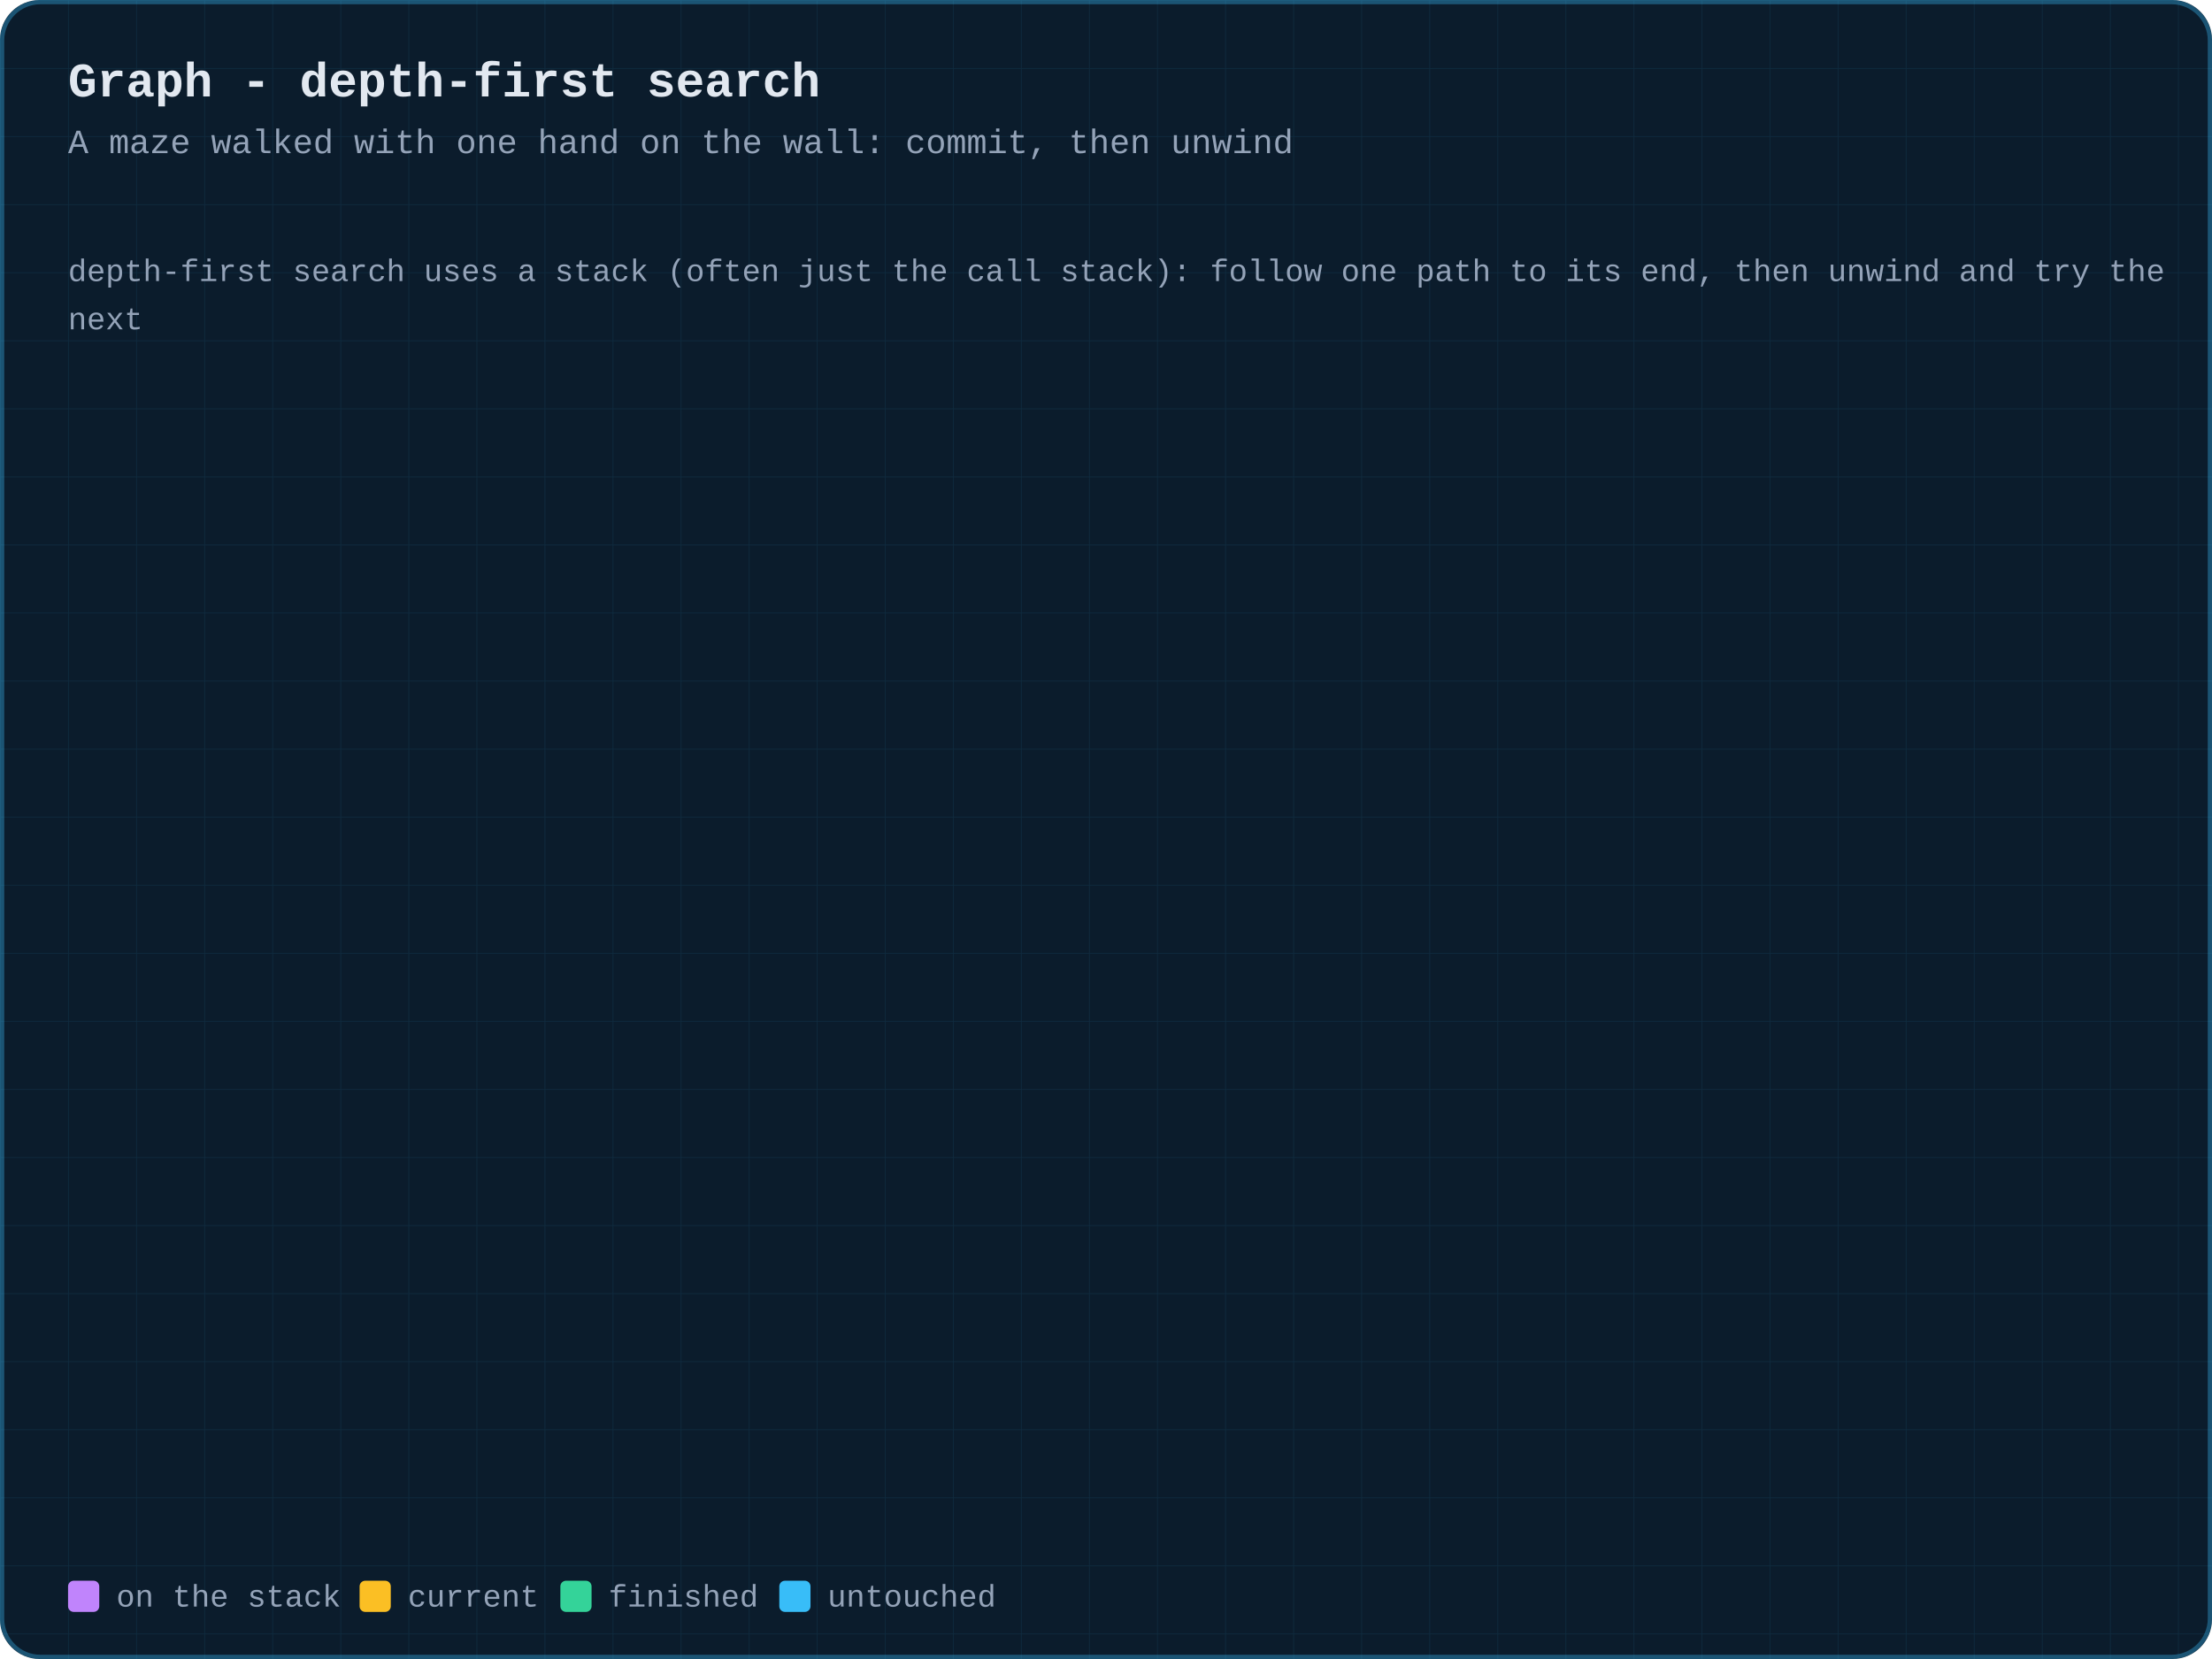
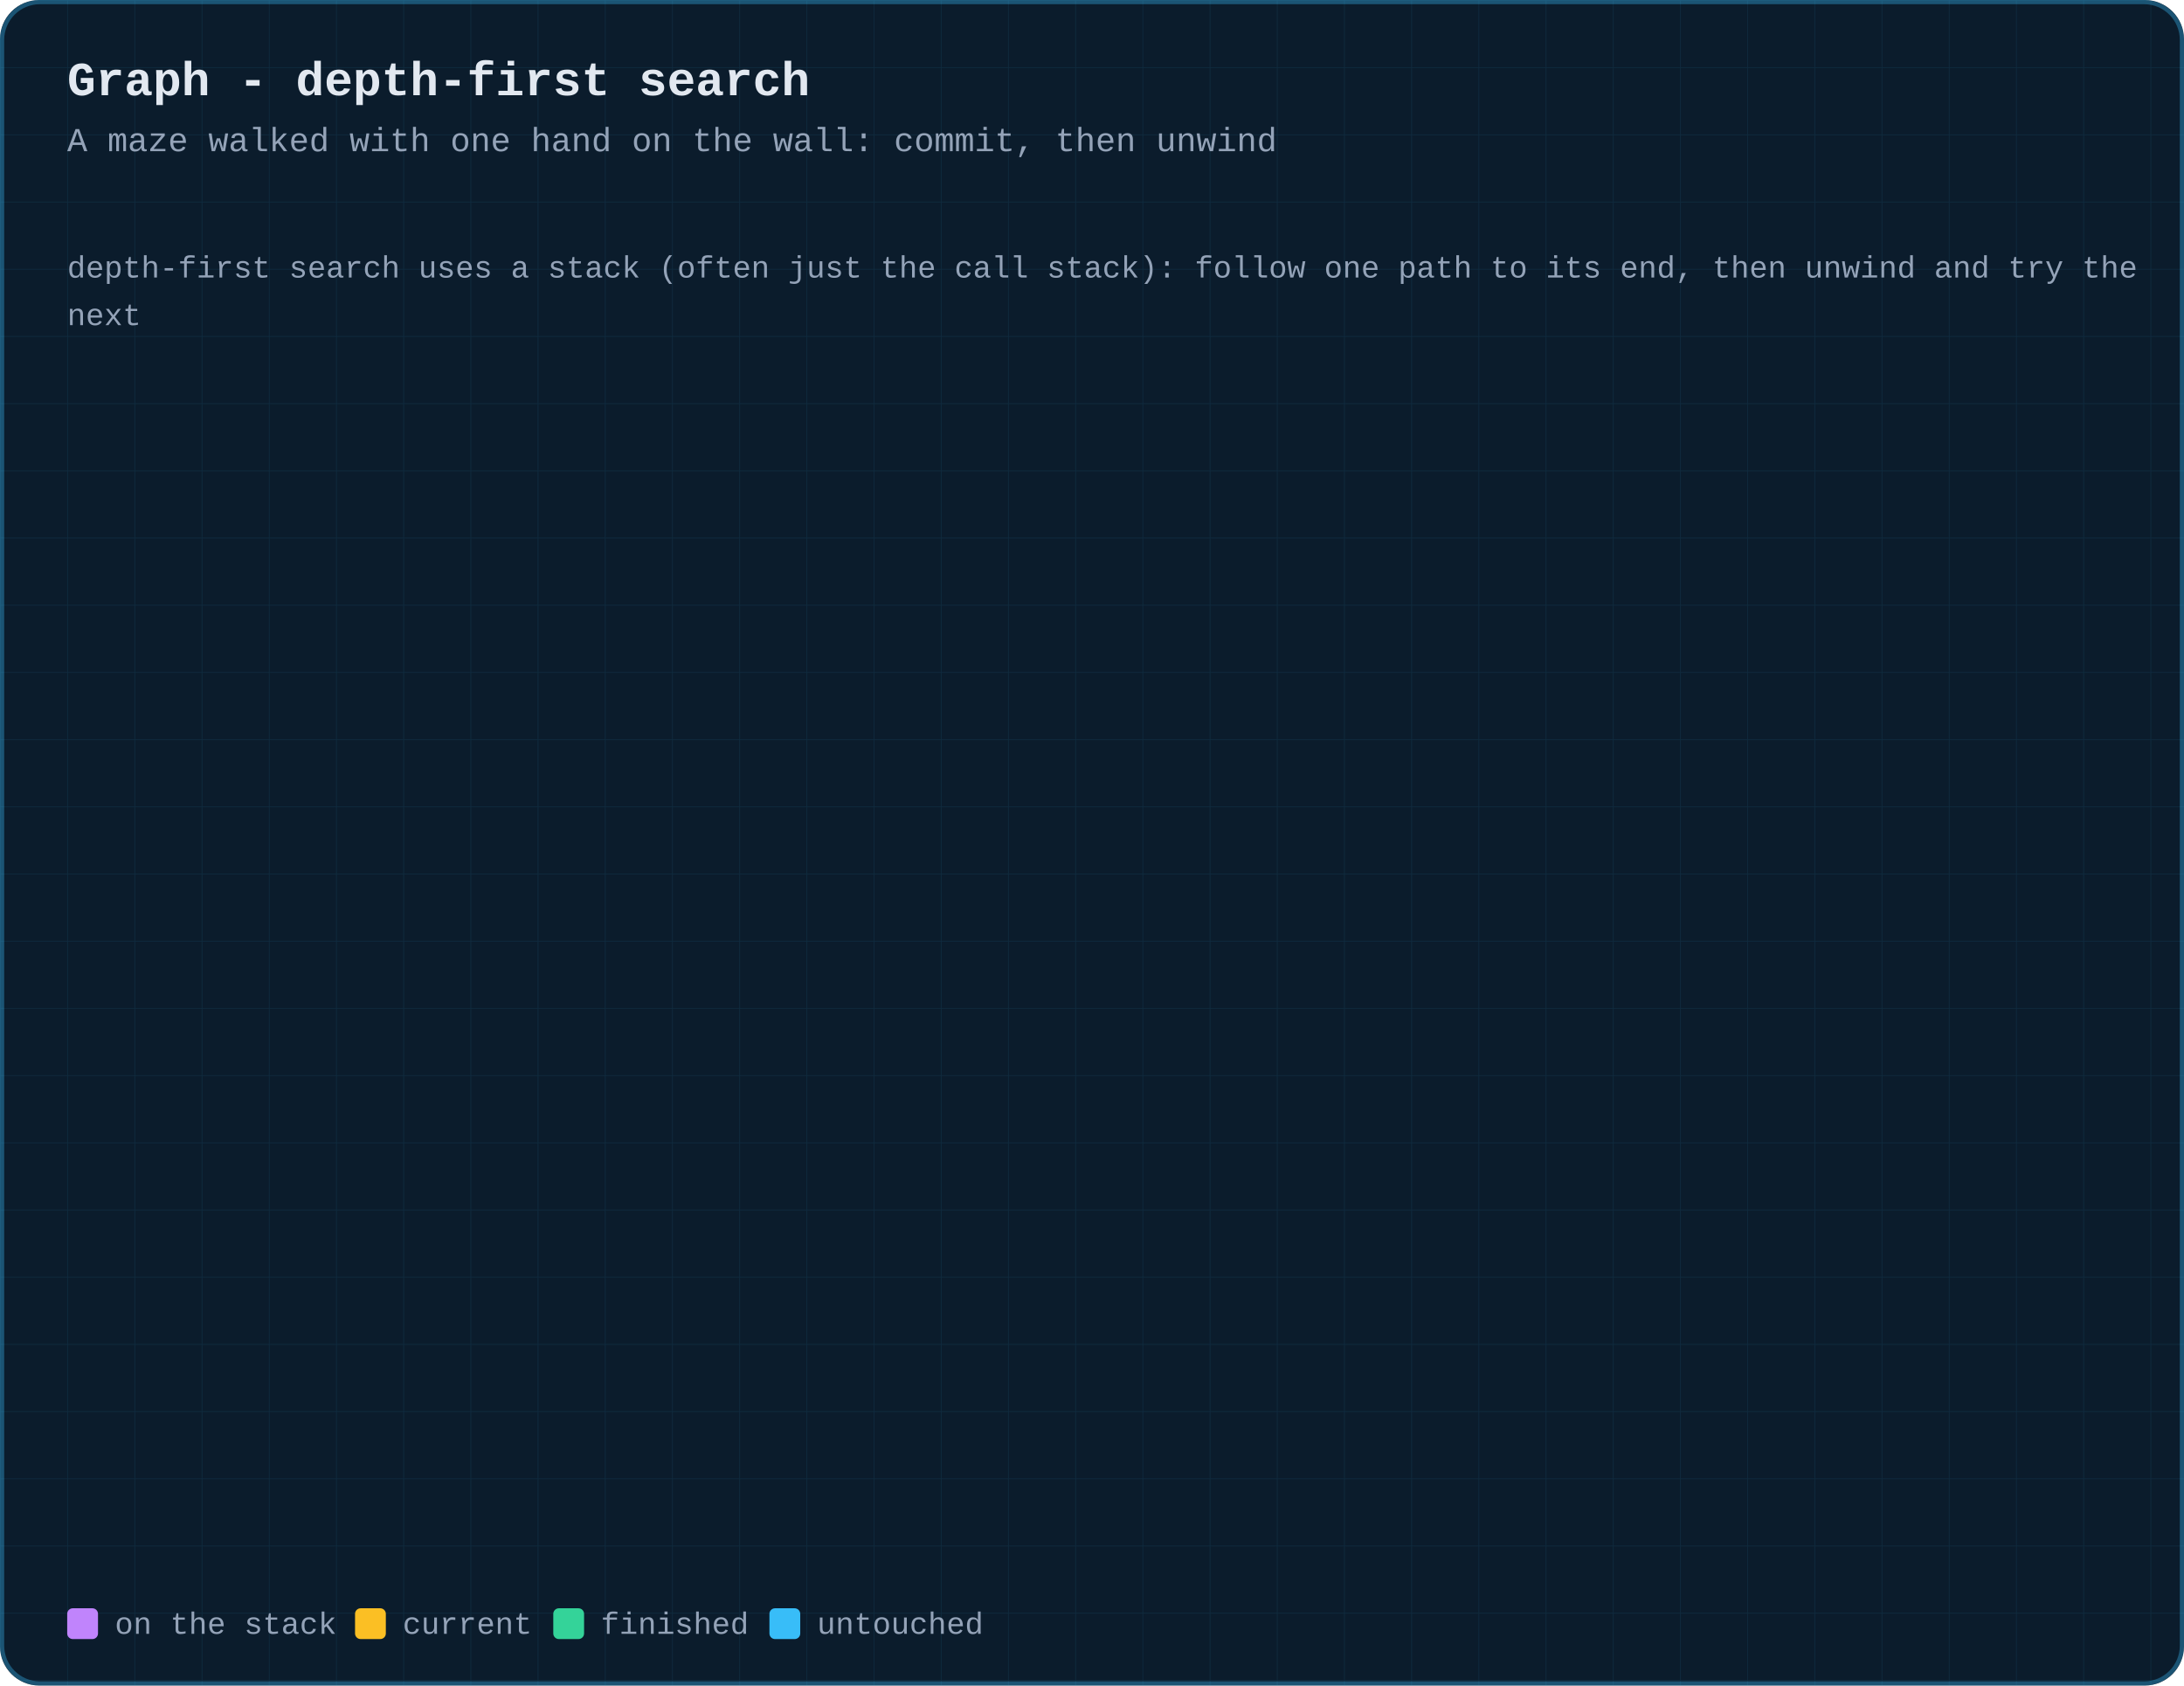
- <svg xmlns="http://www.w3.org/2000/svg" viewBox="0 0 780 585" width="780" height="585" role="img" aria-label="Animation: depth-first search diving down one branch and backtracking via a stack">
+ <svg xmlns="http://www.w3.org/2000/svg" viewBox="0 0 780 602" width="780" height="602" role="img" aria-label="Animation: depth-first search diving down one branch and backtracking via a stack">
  <defs>
    <pattern id="g" width="24" height="24" patternUnits="userSpaceOnUse">
      <path d="M24 0H0V24" fill="none" stroke="#38bdf8" stroke-width="0.5" opacity="0.09" />
    </pattern>
    <marker id="ar" viewBox="0 0 10 10" refX="9" refY="5" markerWidth="6" markerHeight="6" orient="auto-start-reverse">
      <path d="M0 0 L10 5 L0 10 z" fill="#38bdf8" />
    </marker>
    <marker id="ara" viewBox="0 0 10 10" refX="9" refY="5" markerWidth="6" markerHeight="6" orient="auto-start-reverse">
      <path d="M0 0 L10 5 L0 10 z" fill="#fbbf24" />
    </marker>
    <marker id="arg" viewBox="0 0 10 10" refX="9" refY="5" markerWidth="6" markerHeight="6" orient="auto-start-reverse">
      <path d="M0 0 L10 5 L0 10 z" fill="#34d399" />
    </marker>
  </defs>
  <style>
  text{font-family:ui-monospace, SFMono-Regular, Menlo, Consolas, 'Liberation Mono', monospace;dominant-baseline:middle}
  .title{fill:#e2e8f0;font-size:17px;font-weight:700;dominant-baseline:auto}
  .sub{fill:#94a3b8;font-size:12px;dominant-baseline:auto}
  .lbl{fill:#94a3b8;font-size:11px;text-anchor:middle}
  .lbl-l{fill:#94a3b8;font-size:11px}
  .val{fill:#e2e8f0;font-size:16px;text-anchor:middle;font-weight:600}
  .idx{fill:#64748b;font-size:10px;text-anchor:middle}
  .cell{fill:#0f2438;stroke:#38bdf8;stroke-width:1.5;rx:4}
  .step{fill:#fbbf24;font-size:12px;font-weight:700}
  .edge{stroke:#38bdf8;stroke-width:1.6;fill:none}
  .frm{opacity:0}
  #fr0{animation:fk0 12s infinite}
  @keyframes fk0{0%{opacity:1} 20.39%{opacity:1} 20.4%{opacity:0} 100%{opacity:0}}
  #fr1{animation:fk1 12s infinite}
  @keyframes fk1{0%{opacity:0} 20.39%{opacity:0} 20.4%{opacity:1} 36.79%{opacity:1} 36.8%{opacity:0} 100%{opacity:0}}
  #fr2{animation:fk2 12s infinite}
  @keyframes fk2{0%{opacity:0} 36.79%{opacity:0} 36.8%{opacity:1} 53.19%{opacity:1} 53.2%{opacity:0} 100%{opacity:0}}
  #fr3{animation:fk3 12s infinite}
  @keyframes fk3{0%{opacity:0} 53.19%{opacity:0} 53.2%{opacity:1} 69.59%{opacity:1} 69.6%{opacity:0} 100%{opacity:0}}
  #fr4{animation:fk4 12s infinite}
  @keyframes fk4{0%{opacity:0} 69.59%{opacity:0} 69.6%{opacity:1} 100%{opacity:1}}

  </style>
-   <rect x="0" y="0" width="780" height="585" rx="14" fill="#0b1c2c" />
-   <rect x="0" y="0" width="780" height="585" rx="14" fill="url(#g)" />
-   <rect x="0.75" y="0.75" width="778.5" height="583.5" rx="13.5" fill="none" stroke="#38bdf8" stroke-width="1.5" opacity="0.35" />
+   <rect x="0" y="0" width="780" height="602" rx="14" fill="#0b1c2c" />
+   <rect x="0" y="0" width="780" height="602" rx="14" fill="url(#g)" />
+   <rect x="0.75" y="0.75" width="778.5" height="600.5" rx="13.5" fill="none" stroke="#38bdf8" stroke-width="1.5" opacity="0.35" />
  <text class="title" x="24" y="34">Graph - depth-first search</text>
  <text class="sub" x="24" y="54">A maze walked with one hand on the wall: commit, then unwind</text>
  <text class="lbl-l hdrline" x="24" y="96">
    <tspan x="24" dy="0">depth-first search uses a stack (often just the call stack): follow one path to its end, then unwind and try the</tspan>
    <tspan x="24" dy="17">next</tspan>
  </text>
-   <g transform="translate(0,17.4)">
+   <g transform="translate(0,34.4)">
    <g id="fr0" class="frm">
      <line x1="142.2" y1="278.5" x2="247.8" y2="223.5" stroke="#38bdf8" stroke-width="1.5" opacity="0.4" />
      <line x1="141.4" y1="302.9" x2="248.6" y2="367.1" stroke="#38bdf8" stroke-width="1.5" opacity="0.4" />
      <line x1="294.3" y1="205.9" x2="405.7" y2="178.1" stroke="#38bdf8" stroke-width="1.5" opacity="0.4" />
      <line x1="292.1" y1="223.6" x2="407.9" y2="284.4" stroke="#38bdf8" stroke-width="1.5" opacity="0.4" />
      <line x1="292.1" y1="368.4" x2="407.9" y2="307.6" stroke="#38bdf8" stroke-width="1.5" opacity="0.4" />
      <line x1="294.3" y1="386.1" x2="405.7" y2="413.9" stroke="#38bdf8" stroke-width="1.5" opacity="0.4" />
      <line x1="449.8" y1="187.3" x2="570.2" y2="280.7" stroke="#38bdf8" stroke-width="1.5" opacity="0.4" />
      <line x1="455.0" y1="296.0" x2="565.0" y2="296.0" stroke="#38bdf8" stroke-width="1.5" opacity="0.4" />
      <line x1="449.8" y1="404.7" x2="570.2" y2="311.3" stroke="#38bdf8" stroke-width="1.5" opacity="0.4" />
      <circle cx="120" cy="290" r="25" fill="#12303f" stroke="#fbbf24" stroke-width="2.4" />
      <text x="120" y="291" font-size="15" font-weight="600" fill="#fbbf24" text-anchor="middle" dominant-baseline="middle">A</text>
      <circle cx="270" cy="212" r="25" fill="#0f2438" stroke="#38bdf8" stroke-width="2.4" />
      <text x="270" y="213" font-size="15" font-weight="600" fill="#e2e8f0" text-anchor="middle" dominant-baseline="middle">B</text>
      <circle cx="270" cy="380" r="25" fill="#0f2438" stroke="#38bdf8" stroke-width="2.4" />
      <text x="270" y="381" font-size="15" font-weight="600" fill="#e2e8f0" text-anchor="middle" dominant-baseline="middle">C</text>
      <circle cx="430" cy="172" r="25" fill="#0f2438" stroke="#38bdf8" stroke-width="2.4" />
      <text x="430" y="173" font-size="15" font-weight="600" fill="#e2e8f0" text-anchor="middle" dominant-baseline="middle">D</text>
      <circle cx="430" cy="296" r="25" fill="#0f2438" stroke="#38bdf8" stroke-width="2.4" />
      <text x="430" y="297" font-size="15" font-weight="600" fill="#e2e8f0" text-anchor="middle" dominant-baseline="middle">E</text>
      <circle cx="430" cy="420" r="25" fill="#0f2438" stroke="#38bdf8" stroke-width="2.4" />
      <text x="430" y="421" font-size="15" font-weight="600" fill="#e2e8f0" text-anchor="middle" dominant-baseline="middle">F</text>
      <circle cx="590" cy="296" r="25" fill="#0f2438" stroke="#38bdf8" stroke-width="2.4" />
      <text x="590" y="297" font-size="15" font-weight="600" fill="#e2e8f0" text-anchor="middle" dominant-baseline="middle">G</text>
      <text x="24" y="491" font-size="12" fill="#94a3b8">stack (LIFO)</text>
      <rect x="150" y="474" width="42" height="34" rx="4" fill="#0f2438" stroke="#c084fc" stroke-width="1.8" />
      <text x="171" y="491" font-size="14" fill="#c084fc" text-anchor="middle" dominant-baseline="middle">A</text>
      <text class="step" x="24" y="118">start at A and commit to one direction</text>
    </g>
    <g id="fr1" class="frm">
      <line x1="142.2" y1="278.5" x2="247.8" y2="223.5" stroke="#34d399" stroke-width="2.8" opacity="1" />
      <line x1="141.4" y1="302.9" x2="248.6" y2="367.1" stroke="#38bdf8" stroke-width="1.5" opacity="0.4" />
      <line x1="294.3" y1="205.9" x2="405.7" y2="178.1" stroke="#34d399" stroke-width="2.8" opacity="1" />
      <line x1="292.1" y1="223.6" x2="407.9" y2="284.4" stroke="#38bdf8" stroke-width="1.5" opacity="0.4" />
      <line x1="292.1" y1="368.4" x2="407.9" y2="307.6" stroke="#38bdf8" stroke-width="1.5" opacity="0.4" />
      <line x1="294.3" y1="386.1" x2="405.7" y2="413.9" stroke="#38bdf8" stroke-width="1.5" opacity="0.4" />
      <line x1="449.8" y1="187.3" x2="570.2" y2="280.7" stroke="#38bdf8" stroke-width="1.5" opacity="0.4" />
      <line x1="455.0" y1="296.0" x2="565.0" y2="296.0" stroke="#38bdf8" stroke-width="1.5" opacity="0.4" />
      <line x1="449.8" y1="404.7" x2="570.2" y2="311.3" stroke="#38bdf8" stroke-width="1.5" opacity="0.4" />
      <circle cx="120" cy="290" r="25" fill="#12303f" stroke="#c084fc" stroke-width="2.4" />
      <text x="120" y="291" font-size="15" font-weight="600" fill="#c084fc" text-anchor="middle" dominant-baseline="middle">A</text>
      <circle cx="270" cy="212" r="25" fill="#12303f" stroke="#c084fc" stroke-width="2.4" />
      <text x="270" y="213" font-size="15" font-weight="600" fill="#c084fc" text-anchor="middle" dominant-baseline="middle">B</text>
      <circle cx="270" cy="380" r="25" fill="#0f2438" stroke="#38bdf8" stroke-width="2.4" />
      <text x="270" y="381" font-size="15" font-weight="600" fill="#e2e8f0" text-anchor="middle" dominant-baseline="middle">C</text>
      <circle cx="430" cy="172" r="25" fill="#12303f" stroke="#fbbf24" stroke-width="2.4" />
      <text x="430" y="173" font-size="15" font-weight="600" fill="#fbbf24" text-anchor="middle" dominant-baseline="middle">D</text>
      <circle cx="430" cy="296" r="25" fill="#0f2438" stroke="#38bdf8" stroke-width="2.4" />
      <text x="430" y="297" font-size="15" font-weight="600" fill="#e2e8f0" text-anchor="middle" dominant-baseline="middle">E</text>
      <circle cx="430" cy="420" r="25" fill="#0f2438" stroke="#38bdf8" stroke-width="2.4" />
      <text x="430" y="421" font-size="15" font-weight="600" fill="#e2e8f0" text-anchor="middle" dominant-baseline="middle">F</text>
      <circle cx="590" cy="296" r="25" fill="#0f2438" stroke="#38bdf8" stroke-width="2.4" />
      <text x="590" y="297" font-size="15" font-weight="600" fill="#e2e8f0" text-anchor="middle" dominant-baseline="middle">G</text>
      <text x="24" y="491" font-size="12" fill="#94a3b8">stack (LIFO)</text>
      <rect x="150" y="474" width="42" height="34" rx="4" fill="#0f2438" stroke="#c084fc" stroke-width="1.8" />
      <text x="171" y="491" font-size="14" fill="#c084fc" text-anchor="middle" dominant-baseline="middle">A</text>
      <rect x="200" y="474" width="42" height="34" rx="4" fill="#0f2438" stroke="#c084fc" stroke-width="1.8" />
      <text x="221" y="491" font-size="14" fill="#c084fc" text-anchor="middle" dominant-baseline="middle">B</text>
      <rect x="250" y="474" width="42" height="34" rx="4" fill="#0f2438" stroke="#c084fc" stroke-width="1.8" />
      <text x="271" y="491" font-size="14" fill="#c084fc" text-anchor="middle" dominant-baseline="middle">D</text>
      <text class="step" x="24" y="118">go as deep as possible: A to B to D, never looking sideways</text>
    </g>
    <g id="fr2" class="frm">
      <line x1="142.2" y1="278.5" x2="247.8" y2="223.5" stroke="#34d399" stroke-width="2.8" opacity="1" />
      <line x1="141.4" y1="302.9" x2="248.6" y2="367.1" stroke="#38bdf8" stroke-width="1.5" opacity="0.4" />
      <line x1="294.3" y1="205.9" x2="405.7" y2="178.1" stroke="#34d399" stroke-width="2.8" opacity="1" />
      <line x1="292.1" y1="223.6" x2="407.9" y2="284.4" stroke="#38bdf8" stroke-width="1.5" opacity="0.4" />
      <line x1="292.1" y1="368.4" x2="407.9" y2="307.6" stroke="#38bdf8" stroke-width="1.5" opacity="0.4" />
      <line x1="294.3" y1="386.1" x2="405.7" y2="413.9" stroke="#38bdf8" stroke-width="1.5" opacity="0.4" />
      <line x1="449.8" y1="187.3" x2="570.2" y2="280.7" stroke="#34d399" stroke-width="2.8" opacity="1" />
      <line x1="455.0" y1="296.0" x2="565.0" y2="296.0" stroke="#38bdf8" stroke-width="1.5" opacity="0.4" />
      <line x1="449.8" y1="404.7" x2="570.2" y2="311.3" stroke="#38bdf8" stroke-width="1.5" opacity="0.4" />
      <circle cx="120" cy="290" r="25" fill="#12303f" stroke="#c084fc" stroke-width="2.4" />
      <text x="120" y="291" font-size="15" font-weight="600" fill="#c084fc" text-anchor="middle" dominant-baseline="middle">A</text>
      <circle cx="270" cy="212" r="25" fill="#12303f" stroke="#c084fc" stroke-width="2.4" />
      <text x="270" y="213" font-size="15" font-weight="600" fill="#c084fc" text-anchor="middle" dominant-baseline="middle">B</text>
      <circle cx="270" cy="380" r="25" fill="#0f2438" stroke="#38bdf8" stroke-width="2.4" />
      <text x="270" y="381" font-size="15" font-weight="600" fill="#e2e8f0" text-anchor="middle" dominant-baseline="middle">C</text>
      <circle cx="430" cy="172" r="25" fill="#12303f" stroke="#c084fc" stroke-width="2.4" />
      <text x="430" y="173" font-size="15" font-weight="600" fill="#c084fc" text-anchor="middle" dominant-baseline="middle">D</text>
      <circle cx="430" cy="296" r="25" fill="#0f2438" stroke="#38bdf8" stroke-width="2.4" />
      <text x="430" y="297" font-size="15" font-weight="600" fill="#e2e8f0" text-anchor="middle" dominant-baseline="middle">E</text>
      <circle cx="430" cy="420" r="25" fill="#0f2438" stroke="#38bdf8" stroke-width="2.4" />
      <text x="430" y="421" font-size="15" font-weight="600" fill="#e2e8f0" text-anchor="middle" dominant-baseline="middle">F</text>
      <circle cx="590" cy="296" r="25" fill="#12303f" stroke="#fbbf24" stroke-width="2.4" />
      <text x="590" y="297" font-size="15" font-weight="600" fill="#fbbf24" text-anchor="middle" dominant-baseline="middle">G</text>
      <text x="24" y="491" font-size="12" fill="#94a3b8">stack (LIFO)</text>
      <rect x="150" y="474" width="42" height="34" rx="4" fill="#0f2438" stroke="#c084fc" stroke-width="1.8" />
      <text x="171" y="491" font-size="14" fill="#c084fc" text-anchor="middle" dominant-baseline="middle">A</text>
      <rect x="200" y="474" width="42" height="34" rx="4" fill="#0f2438" stroke="#c084fc" stroke-width="1.8" />
      <text x="221" y="491" font-size="14" fill="#c084fc" text-anchor="middle" dominant-baseline="middle">B</text>
      <rect x="250" y="474" width="42" height="34" rx="4" fill="#0f2438" stroke="#c084fc" stroke-width="1.8" />
      <text x="271" y="491" font-size="14" fill="#c084fc" text-anchor="middle" dominant-baseline="middle">D</text>
      <rect x="300" y="474" width="42" height="34" rx="4" fill="#0f2438" stroke="#c084fc" stroke-width="1.8" />
      <text x="321" y="491" font-size="14" fill="#c084fc" text-anchor="middle" dominant-baseline="middle">G</text>
      <text class="step" x="24" y="118">G is a dead end for this branch - the stack is now four frames deep</text>
    </g>
    <g id="fr3" class="frm">
      <line x1="142.2" y1="278.5" x2="247.8" y2="223.5" stroke="#34d399" stroke-width="2.8" opacity="1" />
      <line x1="141.4" y1="302.9" x2="248.6" y2="367.1" stroke="#38bdf8" stroke-width="1.5" opacity="0.4" />
      <line x1="294.3" y1="205.9" x2="405.7" y2="178.1" stroke="#34d399" stroke-width="2.8" opacity="1" />
      <line x1="292.1" y1="223.6" x2="407.9" y2="284.4" stroke="#34d399" stroke-width="2.8" opacity="1" />
      <line x1="292.1" y1="368.4" x2="407.9" y2="307.6" stroke="#38bdf8" stroke-width="1.5" opacity="0.4" />
      <line x1="294.3" y1="386.1" x2="405.7" y2="413.9" stroke="#38bdf8" stroke-width="1.5" opacity="0.4" />
      <line x1="449.8" y1="187.3" x2="570.2" y2="280.7" stroke="#34d399" stroke-width="2.8" opacity="1" />
      <line x1="455.0" y1="296.0" x2="565.0" y2="296.0" stroke="#38bdf8" stroke-width="1.5" opacity="0.4" />
      <line x1="449.8" y1="404.7" x2="570.2" y2="311.3" stroke="#38bdf8" stroke-width="1.5" opacity="0.4" />
      <circle cx="120" cy="290" r="25" fill="#12303f" stroke="#c084fc" stroke-width="2.4" />
      <text x="120" y="291" font-size="15" font-weight="600" fill="#c084fc" text-anchor="middle" dominant-baseline="middle">A</text>
      <circle cx="270" cy="212" r="25" fill="#12303f" stroke="#c084fc" stroke-width="2.4" />
      <text x="270" y="213" font-size="15" font-weight="600" fill="#c084fc" text-anchor="middle" dominant-baseline="middle">B</text>
      <circle cx="270" cy="380" r="25" fill="#0f2438" stroke="#38bdf8" stroke-width="2.4" />
      <text x="270" y="381" font-size="15" font-weight="600" fill="#e2e8f0" text-anchor="middle" dominant-baseline="middle">C</text>
      <circle cx="430" cy="172" r="25" fill="#12303f" stroke="#34d399" stroke-width="2.4" />
      <text x="430" y="173" font-size="15" font-weight="600" fill="#34d399" text-anchor="middle" dominant-baseline="middle">D</text>
      <circle cx="430" cy="296" r="25" fill="#12303f" stroke="#fbbf24" stroke-width="2.4" />
      <text x="430" y="297" font-size="15" font-weight="600" fill="#fbbf24" text-anchor="middle" dominant-baseline="middle">E</text>
      <circle cx="430" cy="420" r="25" fill="#0f2438" stroke="#38bdf8" stroke-width="2.4" />
      <text x="430" y="421" font-size="15" font-weight="600" fill="#e2e8f0" text-anchor="middle" dominant-baseline="middle">F</text>
      <circle cx="590" cy="296" r="25" fill="#12303f" stroke="#34d399" stroke-width="2.4" />
      <text x="590" y="297" font-size="15" font-weight="600" fill="#34d399" text-anchor="middle" dominant-baseline="middle">G</text>
      <text x="24" y="491" font-size="12" fill="#94a3b8">stack (LIFO)</text>
      <rect x="150" y="474" width="42" height="34" rx="4" fill="#0f2438" stroke="#c084fc" stroke-width="1.8" />
      <text x="171" y="491" font-size="14" fill="#c084fc" text-anchor="middle" dominant-baseline="middle">A</text>
      <rect x="200" y="474" width="42" height="34" rx="4" fill="#0f2438" stroke="#c084fc" stroke-width="1.8" />
      <text x="221" y="491" font-size="14" fill="#c084fc" text-anchor="middle" dominant-baseline="middle">B</text>
      <rect x="250" y="474" width="42" height="34" rx="4" fill="#0f2438" stroke="#c084fc" stroke-width="1.8" />
      <text x="271" y="491" font-size="14" fill="#c084fc" text-anchor="middle" dominant-baseline="middle">E</text>
      <text class="step" x="24" y="118">backtrack by popping the stack, then take B's next unexplored edge</text>
    </g>
    <g id="fr4" class="frm">
      <line x1="142.2" y1="278.5" x2="247.8" y2="223.5" stroke="#34d399" stroke-width="2.8" opacity="1" />
      <line x1="141.4" y1="302.9" x2="248.6" y2="367.1" stroke="#34d399" stroke-width="2.8" opacity="1" />
      <line x1="294.3" y1="205.9" x2="405.7" y2="178.1" stroke="#34d399" stroke-width="2.8" opacity="1" />
      <line x1="292.1" y1="223.6" x2="407.9" y2="284.4" stroke="#34d399" stroke-width="2.8" opacity="1" />
      <line x1="292.1" y1="368.4" x2="407.9" y2="307.6" stroke="#38bdf8" stroke-width="1.5" opacity="0.4" />
      <line x1="294.3" y1="386.1" x2="405.7" y2="413.9" stroke="#34d399" stroke-width="2.8" opacity="1" />
      <line x1="449.8" y1="187.3" x2="570.2" y2="280.7" stroke="#34d399" stroke-width="2.8" opacity="1" />
      <line x1="455.0" y1="296.0" x2="565.0" y2="296.0" stroke="#38bdf8" stroke-width="1.5" opacity="0.4" />
      <line x1="449.8" y1="404.7" x2="570.2" y2="311.3" stroke="#38bdf8" stroke-width="1.5" opacity="0.4" />
      <circle cx="120" cy="290" r="25" fill="#12303f" stroke="#34d399" stroke-width="2.4" />
      <text x="120" y="291" font-size="15" font-weight="600" fill="#34d399" text-anchor="middle" dominant-baseline="middle">A</text>
      <circle cx="270" cy="212" r="25" fill="#12303f" stroke="#34d399" stroke-width="2.4" />
      <text x="270" y="213" font-size="15" font-weight="600" fill="#34d399" text-anchor="middle" dominant-baseline="middle">B</text>
      <circle cx="270" cy="380" r="25" fill="#12303f" stroke="#34d399" stroke-width="2.4" />
      <text x="270" y="381" font-size="15" font-weight="600" fill="#34d399" text-anchor="middle" dominant-baseline="middle">C</text>
      <circle cx="430" cy="172" r="25" fill="#12303f" stroke="#34d399" stroke-width="2.4" />
      <text x="430" y="173" font-size="15" font-weight="600" fill="#34d399" text-anchor="middle" dominant-baseline="middle">D</text>
      <circle cx="430" cy="296" r="25" fill="#12303f" stroke="#34d399" stroke-width="2.4" />
      <text x="430" y="297" font-size="15" font-weight="600" fill="#34d399" text-anchor="middle" dominant-baseline="middle">E</text>
      <circle cx="430" cy="420" r="25" fill="#12303f" stroke="#34d399" stroke-width="2.4" />
      <text x="430" y="421" font-size="15" font-weight="600" fill="#34d399" text-anchor="middle" dominant-baseline="middle">F</text>
      <circle cx="590" cy="296" r="25" fill="#12303f" stroke="#34d399" stroke-width="2.4" />
      <text x="590" y="297" font-size="15" font-weight="600" fill="#34d399" text-anchor="middle" dominant-baseline="middle">G</text>
      <text x="24" y="491" font-size="12" fill="#94a3b8">stack (LIFO)</text>
      <text x="150" y="491" font-size="13" fill="#94a3b8">(empty)</text>
      <text class="step" x="24" y="118">every node visited. DFS finds a path fast, but not necessarily the shortest one.</text>
    </g>
    <rect x="24" y="540" width="11" height="11" rx="2" fill="#c084fc" />
    <text class="lbl-l" x="41" y="546">on the stack</text>
    <rect x="126.8" y="540" width="11" height="11" rx="2" fill="#fbbf24" />
    <text class="lbl-l" x="143.8" y="546">current</text>
    <rect x="197.6" y="540" width="11" height="11" rx="2" fill="#34d399" />
    <text class="lbl-l" x="214.6" y="546">finished</text>
    <rect x="274.8" y="540" width="11" height="11" rx="2" fill="#38bdf8" />
    <text class="lbl-l" x="291.8" y="546">untouched</text>
  </g>
</svg>
